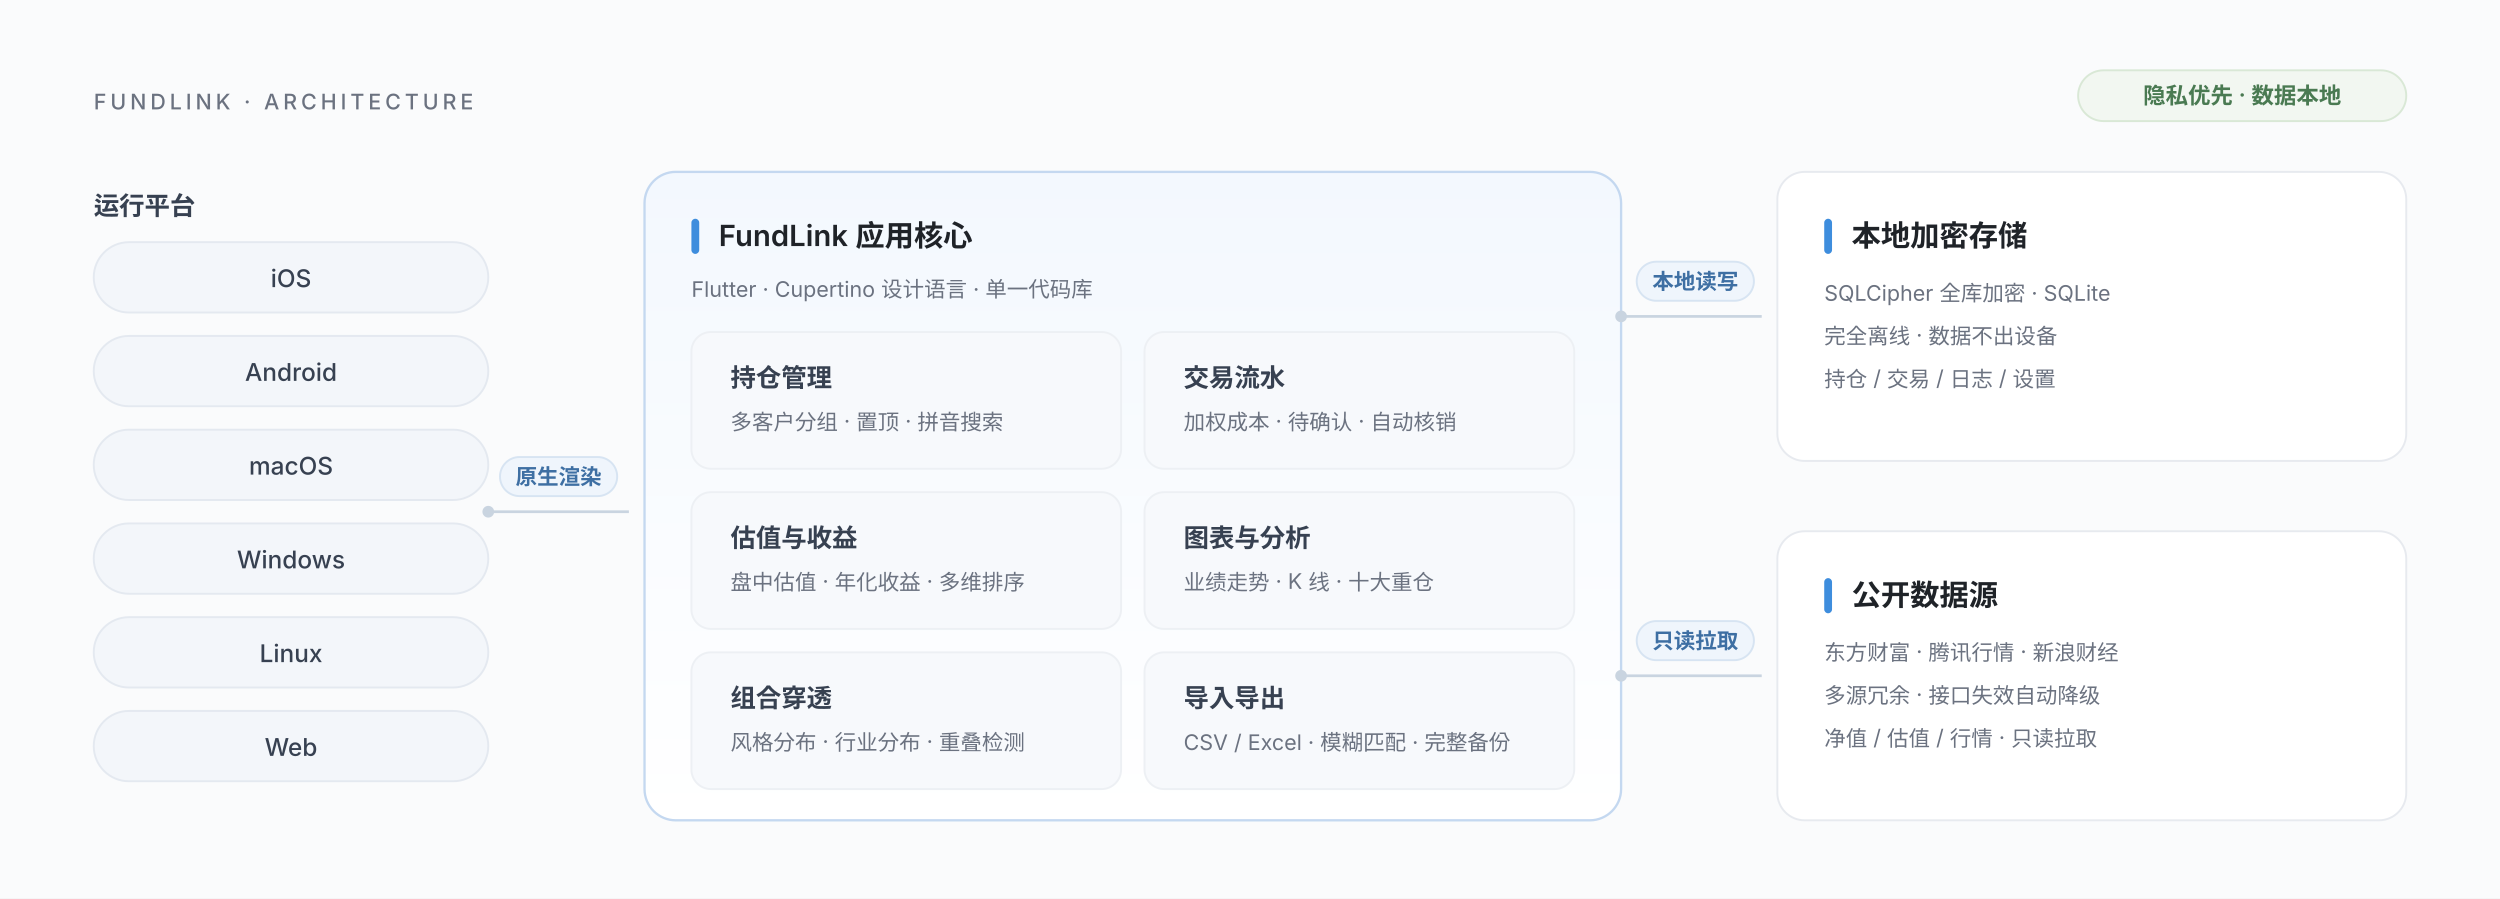
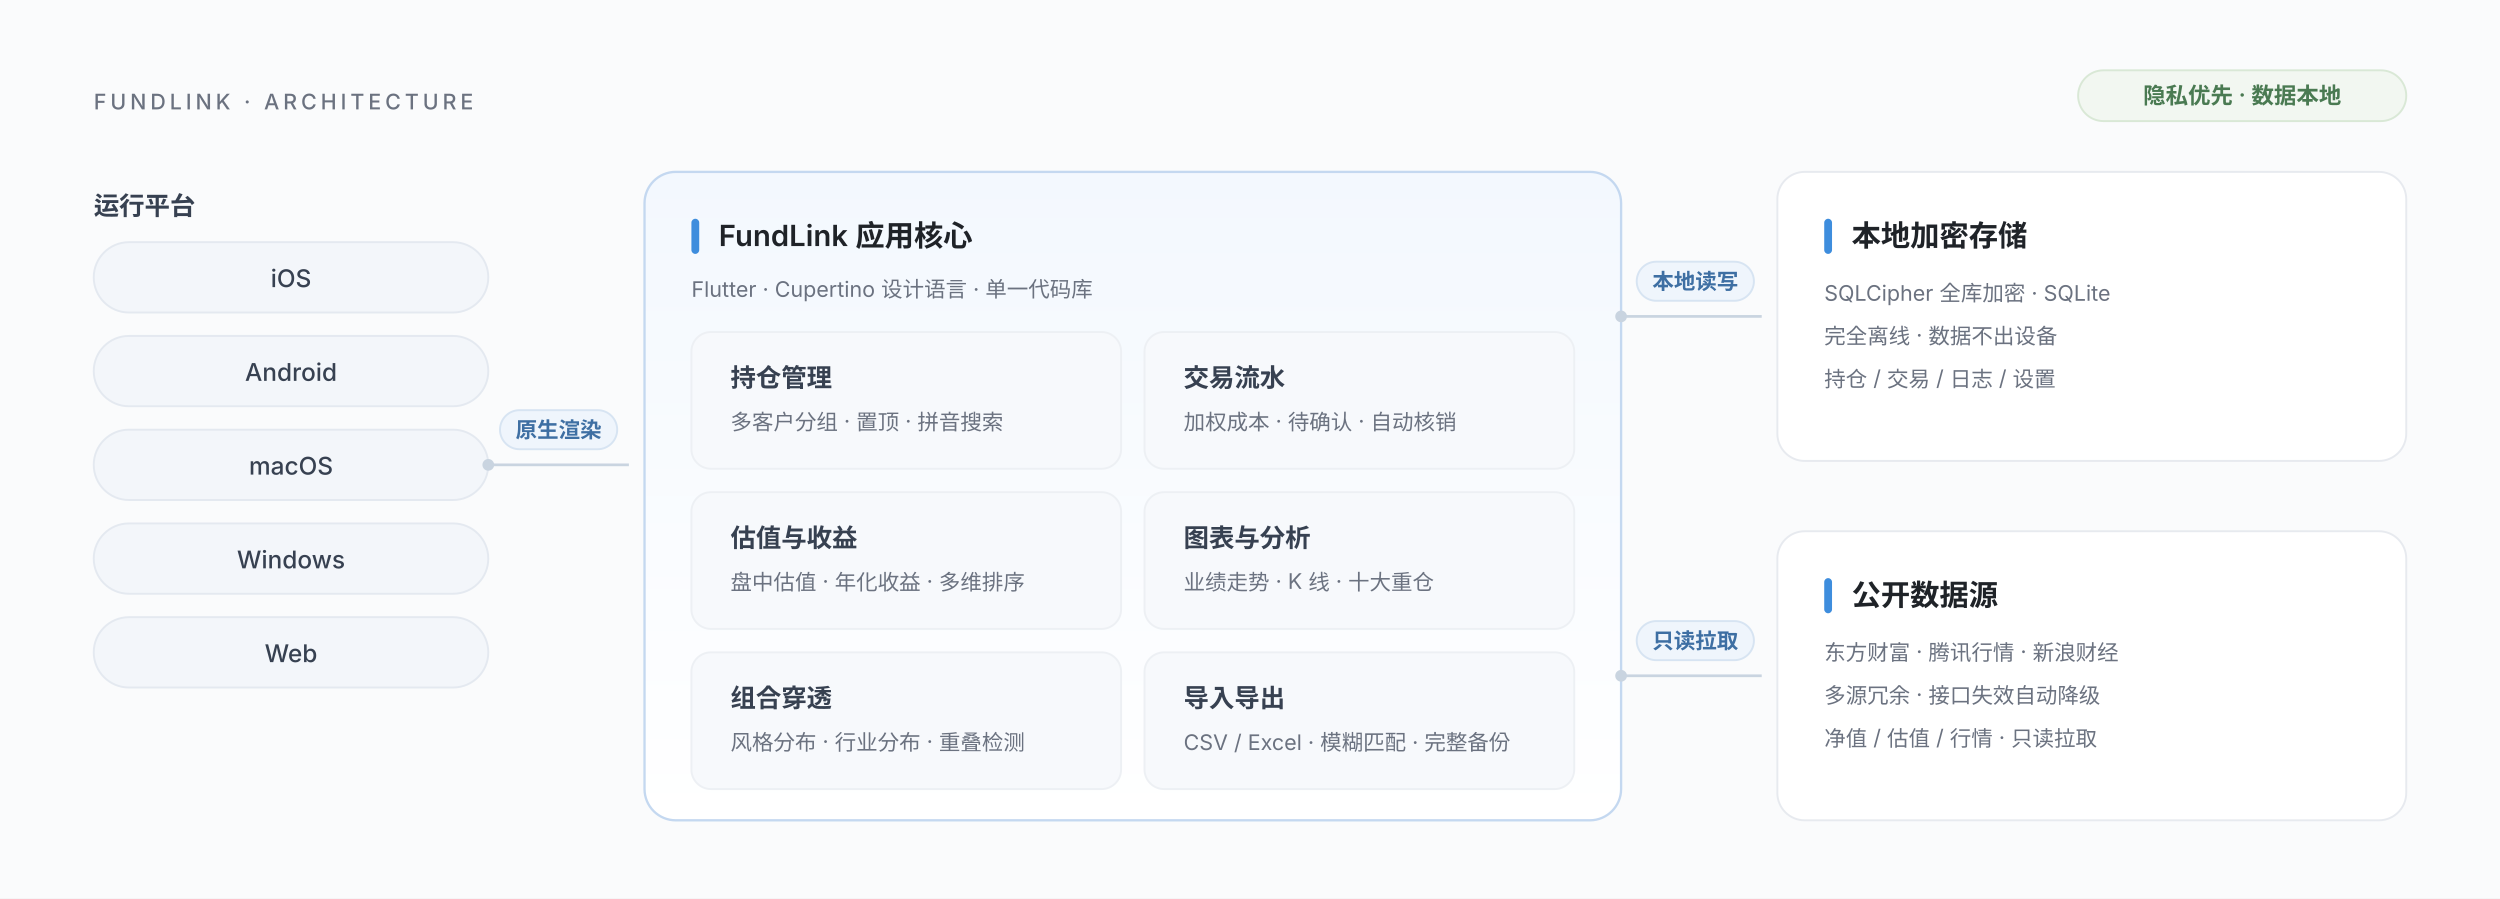
<svg xmlns="http://www.w3.org/2000/svg" width="1280" height="460" viewBox="0 0 1280 460" font-family="-apple-system, BlinkMacSystemFont, 'Segoe UI', 'PingFang SC', 'Hiragino Sans GB', 'Microsoft YaHei', sans-serif">
  <style>
    .bg { fill: #FAFBFC; }
    .card { fill: #FFFFFF; stroke: #E7EAEF; stroke-width: 1; }
    .core { fill: url(#coreGrad); stroke: #C4D8F0; stroke-width: 1.2; }
    .cell { fill: #F7F9FC; stroke: #EDF0F4; stroke-width: 1; }
    .t1 { fill: #1F2328; font-size: 15px; font-weight: 600; }
    .t1s { fill: #6B7280; font-size: 11px; font-weight: 500; letter-spacing: 2px; }
    .t2 { fill: #374151; font-size: 13px; font-weight: 600; }
    .t3 { fill: #6B7280; font-size: 11px; }
    .pill { fill: #F3F6FA; stroke: #E4E9F0; }
    .pt { fill: #374151; font-size: 12.5px; font-weight: 500; }
    .accent { fill: #3E8DDD; }
    .line { stroke: #C9D4E0; stroke-width: 1.4; fill: none; }
    .dot { fill: #C9D4E0; }
    .tagbox { fill: #EFF5FC; stroke: #D7E4F2; }
    .tag { fill: #3E6FA3; font-size: 11px; font-weight: 600; }
    .badge { fill: #F2F7F1; stroke: #D9E8D6; }
    .bt { fill: #4A7A52; font-size: 11.5px; font-weight: 600; }
    @media (prefers-color-scheme: dark) {
      .bg { fill: #0D1117; }
      .card { fill: #161B22; stroke: #2B313B; }
      .core { fill: url(#coreGradD); stroke: #2B4166; }
      .cell { fill: #101722; stroke: #232B38; }
      .t1 { fill: #E6EDF3; }
      .t1s { fill: #7D8590; }
      .t2 { fill: #C9D1D9; }
      .t3 { fill: #8B949E; }
      .pill { fill: #1A2230; stroke: #2B3648; }
      .pt { fill: #C9D1D9; }
      .accent { fill: #6CB2F5; }
      .line { stroke: #3D4A5C; }
      .dot { fill: #3D4A5C; }
      .tagbox { fill: #14202E; stroke: #24384F; }
      .tag { fill: #7FB7EF; }
      .badge { fill: #14201A; stroke: #24402C; }
      .bt { fill: #7DBE8C; }
    }
  </style>
  <defs>
    <linearGradient id="coreGrad" x1="0" y1="0" x2="0" y2="1">
      <stop offset="0" stop-color="#F3F8FE" />
      <stop offset="1" stop-color="#FFFFFF" />
    </linearGradient>
    <linearGradient id="coreGradD" x1="0" y1="0" x2="0" y2="1">
      <stop offset="0" stop-color="#131C2B" />
      <stop offset="1" stop-color="#10151E" />
    </linearGradient>
  </defs>
  <rect class="bg" x="0" y="0" width="1280" height="460" rx="0" />
  <text class="t1s" x="48" y="56">FUNDLINK · ARCHITECTURE</text>
  <rect class="badge" x="1064" y="36" width="168" height="26" rx="13" />
  <text class="bt" x="1148" y="53" text-anchor="middle">隐私优先 · 数据本地</text>
  <text class="t2" x="48" y="110">运行平台</text>
  <g>
    <rect class="pill" x="48" y="124" width="202" height="36" rx="18" />
    <text class="pt" x="149" y="147" text-anchor="middle">iOS</text>
    <rect class="pill" x="48" y="172" width="202" height="36" rx="18" />
    <text class="pt" x="149" y="195" text-anchor="middle">Android</text>
    <rect class="pill" x="48" y="220" width="202" height="36" rx="18" />
    <text class="pt" x="149" y="243" text-anchor="middle">macOS</text>
    <rect class="pill" x="48" y="268" width="202" height="36" rx="18" />
    <text class="pt" x="149" y="291" text-anchor="middle">Windows</text>
    <rect class="pill" x="48" y="316" width="202" height="36" rx="18" />
-     <text class="pt" x="149" y="339" text-anchor="middle">Linux</text>
-     <rect class="pill" x="48" y="364" width="202" height="36" rx="18" />
-     <text class="pt" x="149" y="387" text-anchor="middle">Web</text>
+     <text class="pt" x="149" y="339" text-anchor="middle">Web</text>
  </g>
  <rect class="core" x="330" y="88" width="500" height="332" rx="16" />
  <rect class="accent" x="354" y="112" width="4" height="18" rx="2" />
  <text class="t1" x="368" y="126">FundLink 应用核心</text>
  <text class="t3" x="354" y="152">Flutter · Cupertino 设计语言 · 单一代码库</text>
  <g>
    <rect class="cell" x="354" y="170" width="220" height="70" rx="10" />
    <text class="t2" x="374" y="198">持仓管理</text>
    <text class="t3" x="374" y="220">多客户分组 · 置顶 · 拼音搜索</text>
    <rect class="cell" x="586" y="170" width="220" height="70" rx="10" />
    <text class="t2" x="606" y="198">交易流水</text>
    <text class="t3" x="606" y="220">加权成本 · 待确认 · 自动核销</text>
    <rect class="cell" x="354" y="252" width="220" height="70" rx="10" />
    <text class="t2" x="374" y="280">估值与收益</text>
    <text class="t3" x="374" y="302">盘中估值 · 年化收益 · 多维排序</text>
    <rect class="cell" x="586" y="252" width="220" height="70" rx="10" />
    <text class="t2" x="606" y="280">图表与分析</text>
    <text class="t3" x="606" y="302">业绩走势 · K 线 · 十大重仓</text>
    <rect class="cell" x="354" y="334" width="220" height="70" rx="10" />
    <text class="t2" x="374" y="362">组合穿透</text>
    <text class="t3" x="374" y="384">风格分布 · 行业分布 · 重叠检测</text>
    <rect class="cell" x="586" y="334" width="220" height="70" rx="10" />
    <text class="t2" x="606" y="362">导入导出</text>
    <text class="t3" x="606" y="384">CSV / Excel · 模糊匹配 · 完整备份</text>
  </g>
  <rect class="card" x="910" y="88" width="322" height="148" rx="14" />
  <rect class="accent" x="934" y="112" width="4" height="18" rx="2" />
  <text class="t1" x="948" y="126">本地加密存储</text>
  <text class="t3" x="934" y="154">SQLCipher 全库加密 · SQLite</text>
  <text class="t3" x="934" y="176">完全离线 · 数据不出设备</text>
  <text class="t3" x="934" y="198">持仓 / 交易 / 日志 / 设置</text>
  <rect class="card" x="910" y="272" width="322" height="148" rx="14" />
  <rect class="accent" x="934" y="296" width="4" height="18" rx="2" />
  <text class="t1" x="948" y="310">公开数据源</text>
  <text class="t3" x="934" y="338">东方财富 · 腾讯行情 · 新浪财经</text>
  <text class="t3" x="934" y="360">多源冗余 · 接口失效自动降级</text>
  <text class="t3" x="934" y="382">净值 / 估值 / 行情 · 只读拉取</text>
-   <path class="line" d="M 250 262 L 322 262" />
-   <circle class="dot" cx="250" cy="262" r="3" />
-   <rect class="tagbox" x="256" y="234" width="60" height="20" rx="10" />
-   <text class="tag" x="286" y="248" text-anchor="middle">原生渲染</text>
+   <path class="line" d="M 250 238 L 322 238" />
+   <circle class="dot" cx="250" cy="238" r="3" />
+   <rect class="tagbox" x="256" y="210" width="60" height="20" rx="10" />
+   <text class="tag" x="286" y="224" text-anchor="middle">原生渲染</text>
  <path class="line" d="M 830 162 L 902 162" />
  <circle class="dot" cx="830" cy="162" r="3" />
  <rect class="tagbox" x="838" y="134" width="60" height="20" rx="10" />
  <text class="tag" x="868" y="148" text-anchor="middle">本地读写</text>
  <path class="line" d="M 830 346 L 902 346" />
  <circle class="dot" cx="830" cy="346" r="3" />
  <rect class="tagbox" x="838" y="318" width="60" height="20" rx="10" />
  <text class="tag" x="868" y="332" text-anchor="middle">只读拉取</text>
</svg>
